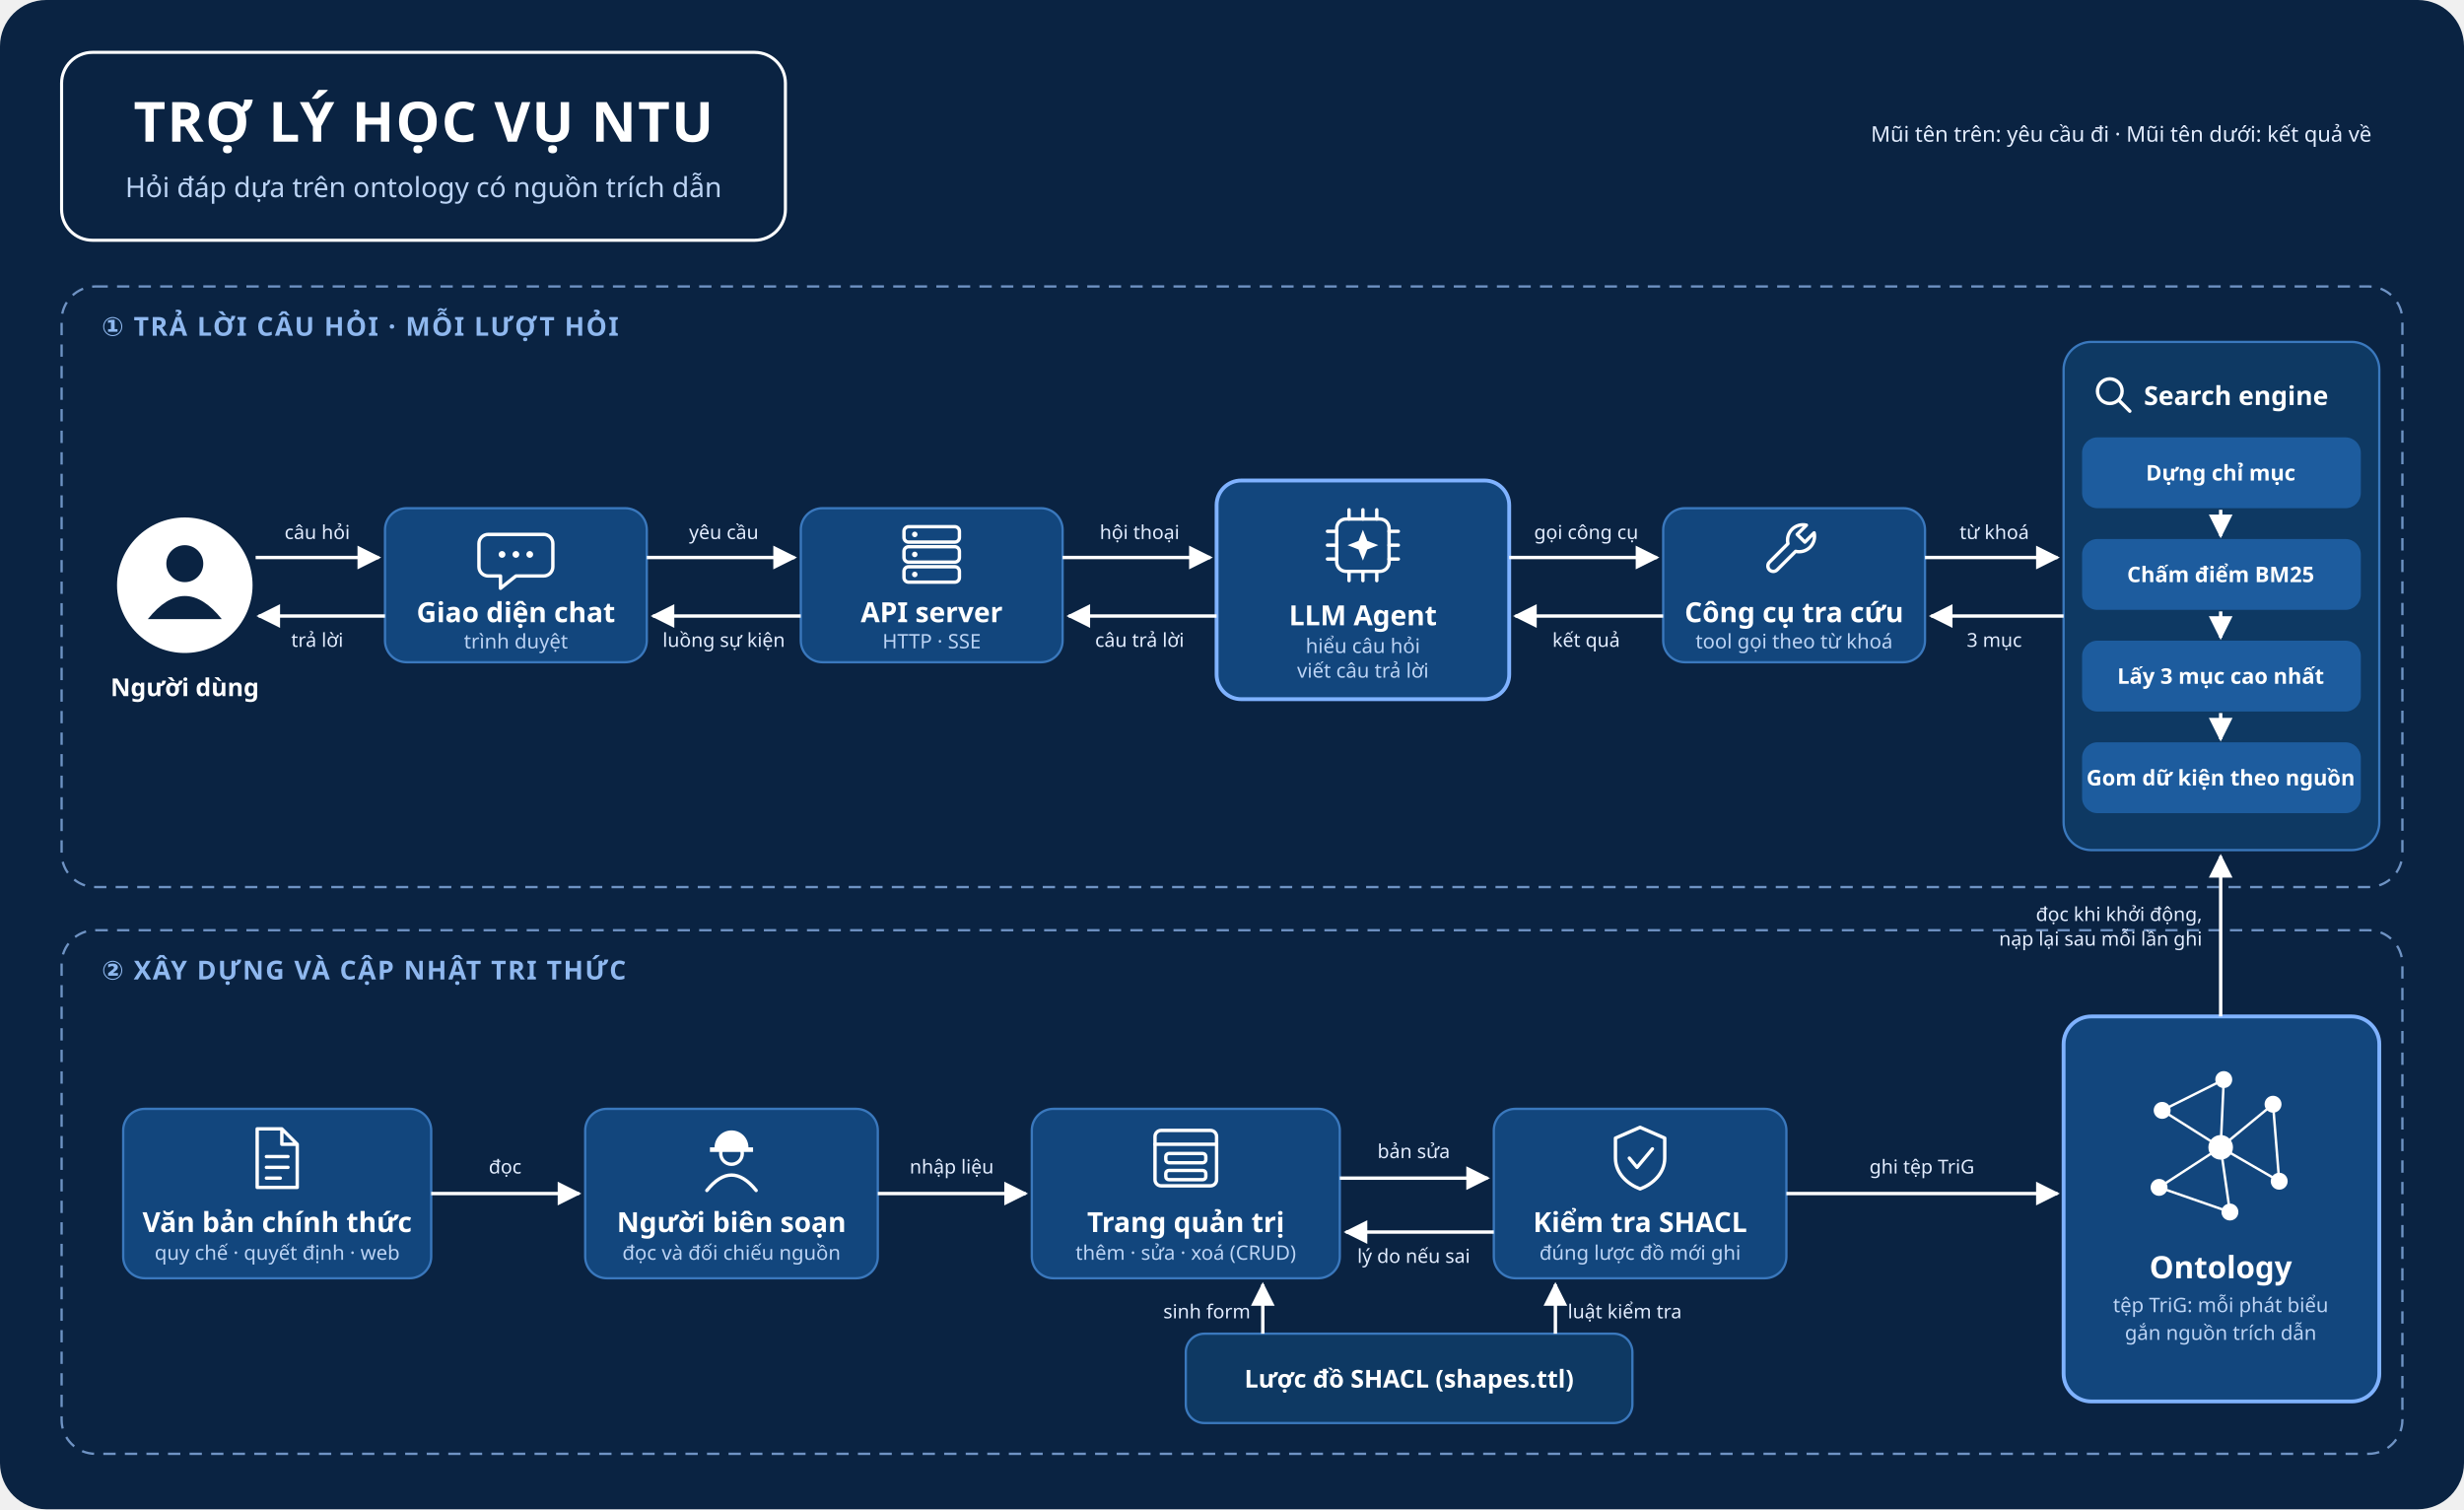
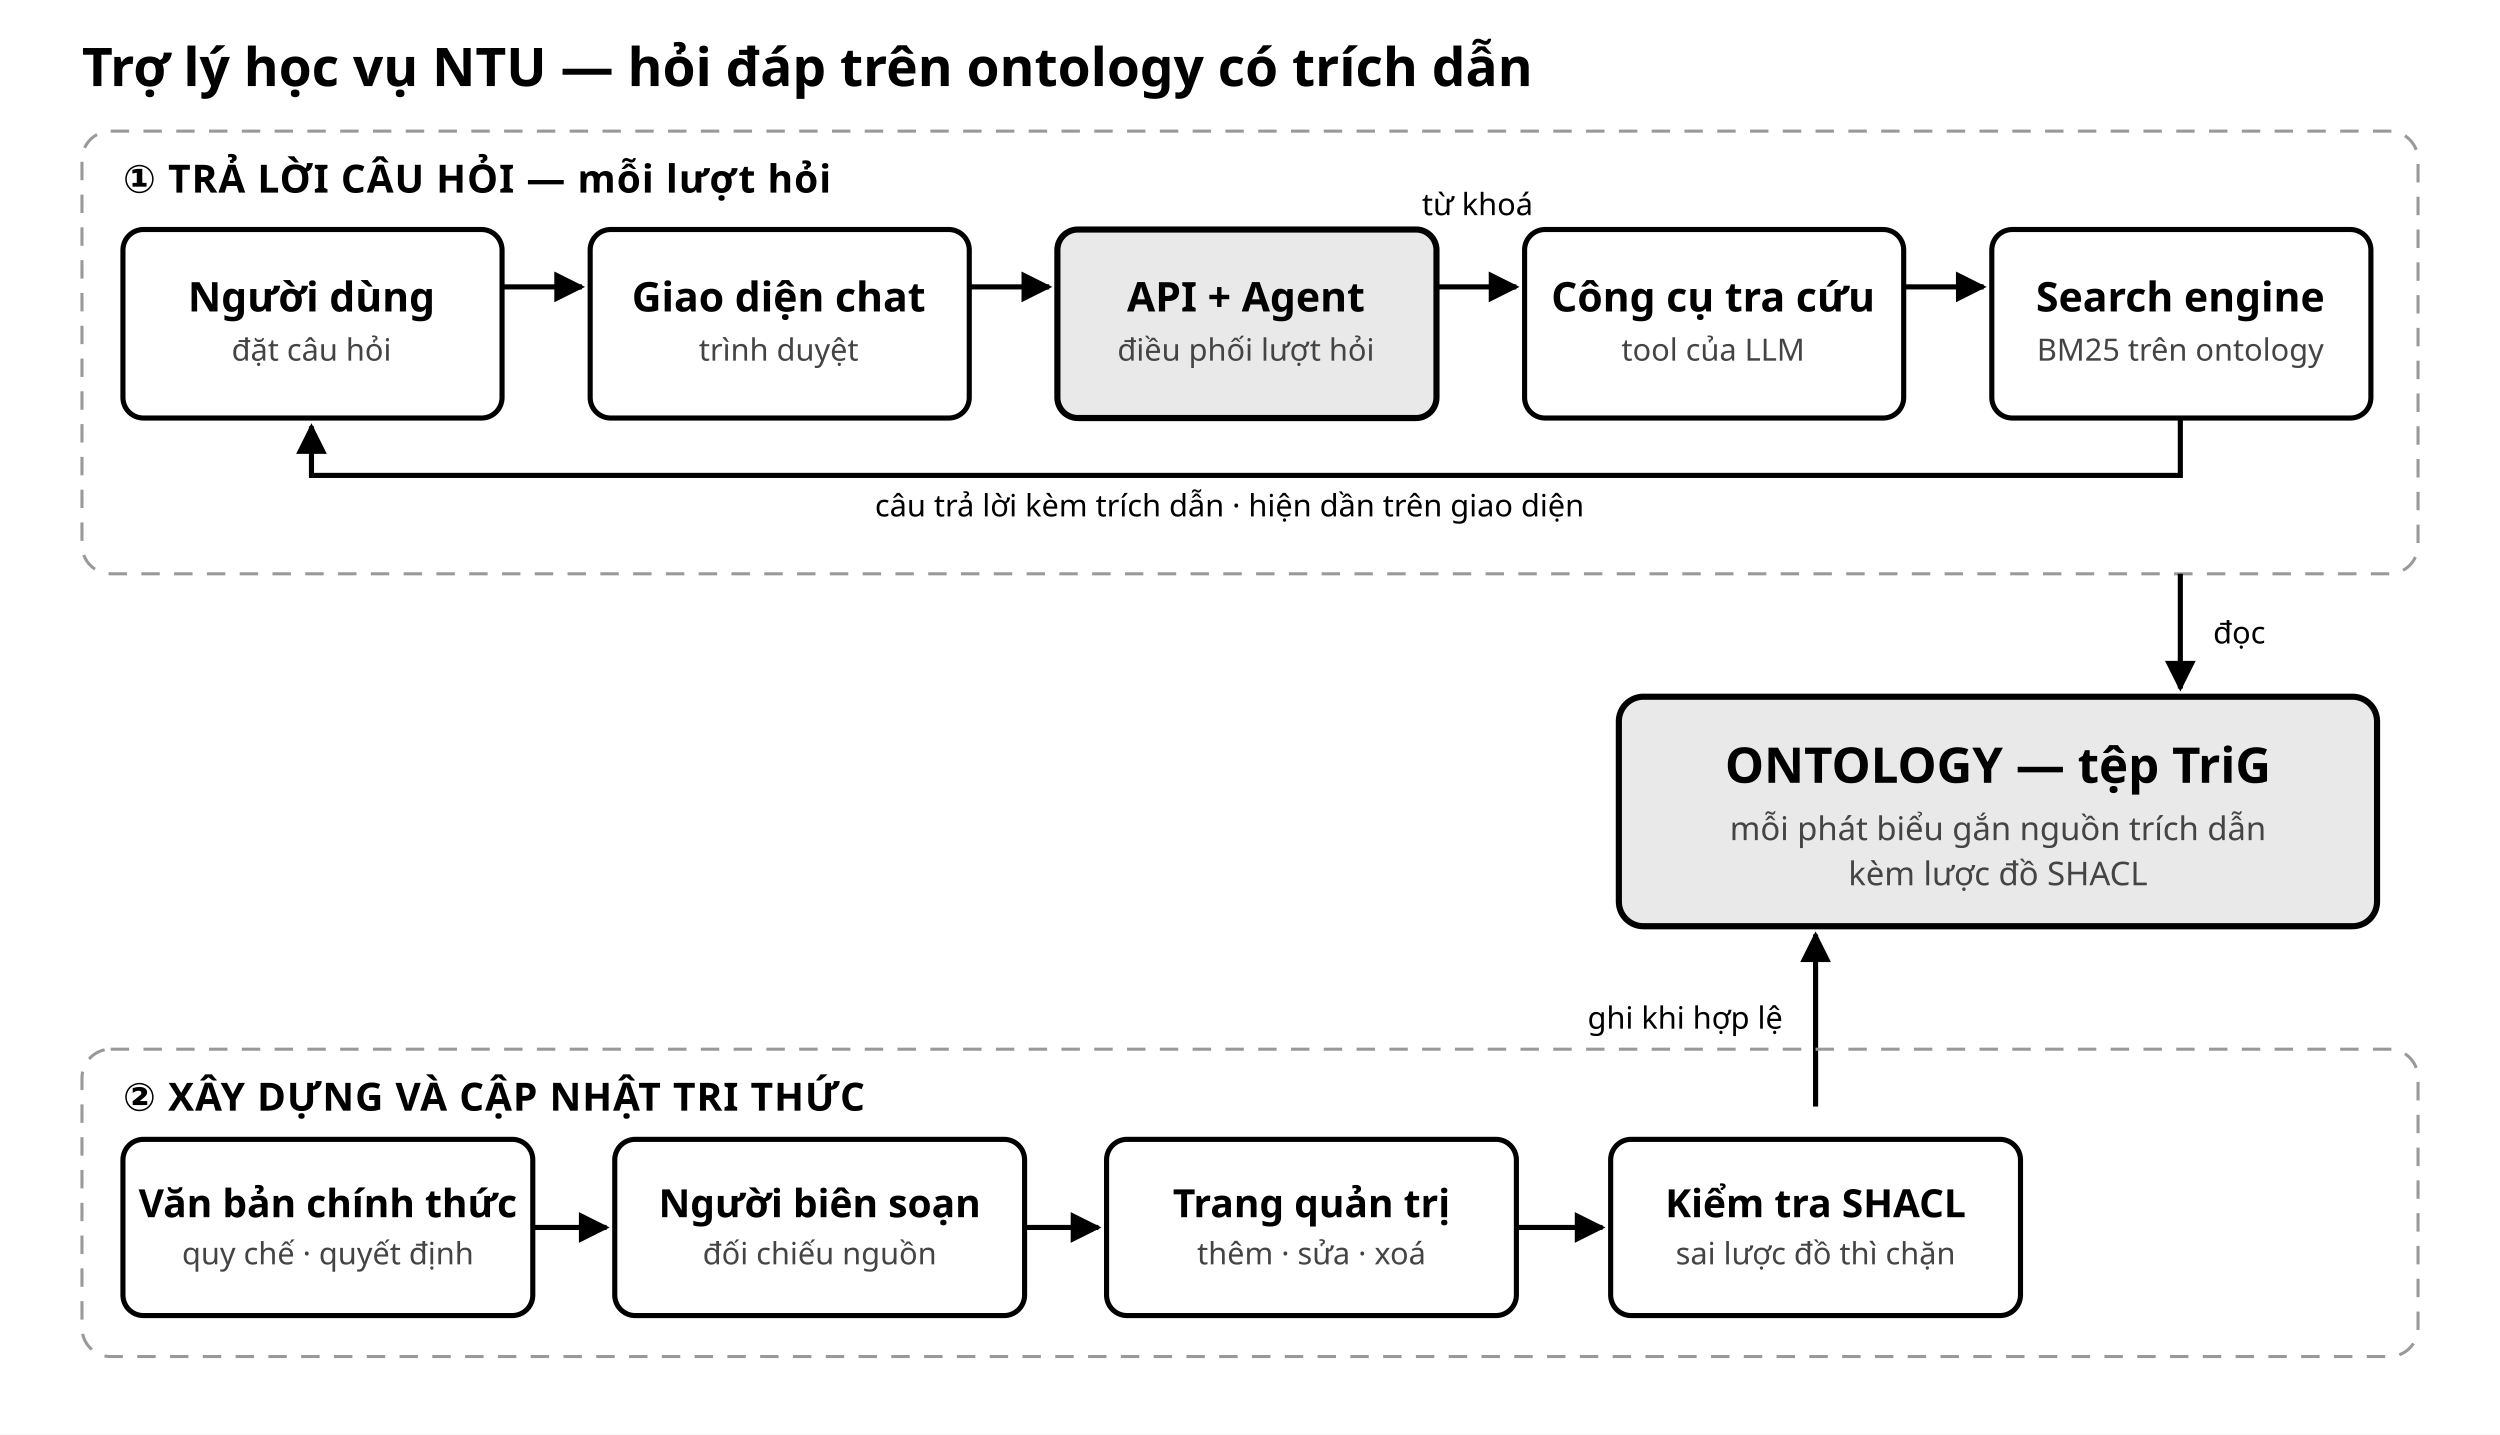
- <svg xmlns="http://www.w3.org/2000/svg" width="1600" height="980" viewBox="0 0 1600 980" font-family="Noto Sans, sans-serif">
+ <svg xmlns="http://www.w3.org/2000/svg" width="1220" height="700" viewBox="0 0 1220 700" font-family="Noto Sans, DejaVu Sans, sans-serif">
  <defs>
-     <marker id="mui" viewBox="0 0 10 10" refX="9" refY="5" markerWidth="7" markerHeight="7" orient="auto-start-reverse">
-       <path d="M0 0 L10 5 L0 10 z" fill="#ffffff" />
+     <marker id="mui" viewBox="0 0 10 10" refX="9" refY="5" markerWidth="6" markerHeight="6" orient="auto-start-reverse">
+       <path d="M0 0 L10 5 L0 10 z" fill="#000000" />
    </marker>
    <style>
-       .khoi { fill: #12467d; stroke: #3a78bd; stroke-width: 1.5; }
-       .nhom { fill: #0e3963; stroke: #3a78bd; stroke-width: 1.5; }
-       .buoc { fill: #1d5c9e; }
-       .ten { fill: #ffffff; font-size: 18px; font-weight: 700; text-anchor: middle; }
-       .phu { fill: #bcd4f5; font-size: 13px; text-anchor: middle; }
-       .nhan { fill: #e3edff; font-size: 12.5px; text-anchor: middle; }
-       .duong { stroke: #ffffff; stroke-width: 2.2; fill: none; marker-end: url(#mui); }
-       .vung { fill: none; stroke: #6f93c4; stroke-width: 1.5; stroke-dasharray: 8 6; }
-       .ten-vung { fill: #8fb8ef; font-size: 17px; font-weight: 700; letter-spacing: 1px; }
-       .net { stroke: #ffffff; stroke-width: 2.2; fill: none; stroke-linecap: round; stroke-linejoin: round; }
-       .dac { fill: #ffffff; }
+       .khoi  { fill: #ffffff; stroke: #000000; stroke-width: 2.5; }
+       .dam   { fill: #e9e9e9; stroke: #000000; stroke-width: 3; }
+       .ten   { fill: #000000; font-size: 20px; font-weight: 700; text-anchor: middle; }
+       .phu   { fill: #444444; font-size: 15px; text-anchor: middle; }
+       .nhan  { fill: #000000; font-size: 15px; text-anchor: middle; }
+       .duong { stroke: #000000; stroke-width: 2.5; fill: none; marker-end: url(#mui); }
+       .vung  { fill: none; stroke: #999999; stroke-width: 1.5; stroke-dasharray: 9 7; }
+       .tenvung { fill: #000000; font-size: 19px; font-weight: 700; letter-spacing: 0.5px; }
    </style>
  </defs>
-   <rect width="1600" height="980" rx="30" fill="#0a2342" />
-   <rect x="40" y="34" width="470" height="122" rx="20" fill="none" stroke="#ffffff" stroke-width="2" />
-   <text x="275" y="92" class="ten" style="font-size: 36px; letter-spacing: 1px">TRỢ LÝ HỌC VỤ NTU</text>
-   <text x="275" y="128" class="phu" style="font-size: 18px">Hỏi đáp dựa trên ontology có nguồn trích dẫn</text>
-   <text x="1540" y="92" class="nhan" style="text-anchor: end; font-size: 14px">Mũi tên trên: yêu cầu đi · Mũi tên dưới: kết quả về</text>
-   <rect x="40" y="186" width="1520" height="390" rx="22" class="vung" />
-   <text x="66" y="218" class="ten-vung">① TRẢ LỜI CÂU HỎI · MỖI LƯỢT HỎI</text>
-   <circle cx="120" cy="380" r="44" fill="#ffffff" />
-   <circle cx="120" cy="366" r="12" fill="#0a2342" />
-   <path d="M96 402 Q120 372 144 402 Z" fill="#0a2342" />
-   <text x="120" y="452" class="ten" style="font-size: 16px">Người dùng</text>
-   <rect x="250" y="330" width="170" height="100" rx="14" class="khoi" />
-   <g transform="translate(335 360)">
-     <path class="net" d="M-18 -13 h36 a6 6 0 0 1 6 6 v15 a6 6 0 0 1 -6 6 h-18 l-10 8 v-8 h-8 a6 6 0 0 1 -6 -6 v-15 a6 6 0 0 1 6 -6 z" />
-     <circle cx="-9" cy="0" r="2.2" class="dac" />
-     <circle cx="0" cy="0" r="2.2" class="dac" />
-     <circle cx="9" cy="0" r="2.2" class="dac" />
+   <rect width="1220" height="700" fill="#ffffff" />
+   <text x="40" y="42" style="font-size:26px; font-weight:700; fill:#000000">Trợ lý học vụ NTU — hỏi đáp trên ontology có trích dẫn</text>
+   <rect x="40" y="64" width="1140" height="216" rx="14" class="vung" />
+   <text x="60" y="94" class="tenvung">① TRẢ LỜI CÂU HỎI — mỗi lượt hỏi</text>
+   <g>
+     <rect x="60" y="112" width="185" height="92" rx="10" class="khoi" />
+     <text x="152" y="152" class="ten">Người dùng</text>
+     <text x="152" y="176" class="phu">đặt câu hỏi</text>
+     <rect x="288" y="112" width="185" height="92" rx="10" class="khoi" />
+     <text x="380" y="152" class="ten">Giao diện chat</text>
+     <text x="380" y="176" class="phu">trình duyệt</text>
+     <rect x="516" y="112" width="185" height="92" rx="10" class="dam" />
+     <text x="608" y="152" class="ten">API + Agent</text>
+     <text x="608" y="176" class="phu">điều phối lượt hỏi</text>
+     <rect x="744" y="112" width="185" height="92" rx="10" class="khoi" />
+     <text x="836" y="152" class="ten">Công cụ tra cứu</text>
+     <text x="836" y="176" class="phu">tool của LLM</text>
+     <rect x="972" y="112" width="185" height="92" rx="10" class="khoi" />
+     <text x="1064" y="152" class="ten">Search engine</text>
+     <text x="1064" y="176" class="phu">BM25 trên ontology</text>
  </g>
-   <text x="335" y="404" class="ten">Giao diện chat</text>
-   <text x="335" y="421" class="phu">trình duyệt</text>
-   <rect x="520" y="330" width="170" height="100" rx="14" class="khoi" />
-   <g transform="translate(605 360)">
-     <rect class="net" x="-18" y="-18" width="36" height="10" rx="3" />
-     <rect class="net" x="-18" y="-5" width="36" height="10" rx="3" />
-     <rect class="net" x="-18" y="8" width="36" height="10" rx="3" />
-     <circle cx="-11" cy="-13" r="1.8" class="dac" />
-     <circle cx="-11" cy="0" r="1.8" class="dac" />
-     <circle cx="-11" cy="13" r="1.8" class="dac" />
-   </g>
-   <text x="605" y="404" class="ten">API server</text>
-   <text x="605" y="421" class="phu">HTTP · SSE</text>
-   <rect x="790" y="312" width="190" height="142" rx="16" class="khoi" style="stroke: #7fb2ff; stroke-width: 2.5" />
-   <g transform="translate(885 354)">
-     <rect class="net" x="-17" y="-17" width="34" height="34" rx="6" />
-     <path class="net" d="M-9 -17 v-6 M0 -17 v-6 M9 -17 v-6 M-9 17 v6 M0 17 v6 M9 17 v6 M-17 -9 h-6 M-17 0 h-6 M-17 9 h-6 M17 -9 h6 M17 0 h6 M17 9 h6" />
-     <path class="dac" d="M0 -10 L2.8 -2.8 L10 0 L2.8 2.8 L0 10 L-2.8 2.8 L-10 0 L-2.8 -2.8 Z" />
-   </g>
-   <text x="885" y="406" class="ten">LLM Agent</text>
-   <text x="885" y="424" class="phu">hiểu câu hỏi</text>
-   <text x="885" y="440" class="phu">viết câu trả lời</text>
-   <rect x="1080" y="330" width="170" height="100" rx="14" class="khoi" />
-   <g transform="translate(1165 358)">
-     <path class="net" d="M8 -17 a10 10 0 0 0 -12 12 l-12 12 a3.5 3.5 0 0 0 5 5 l12 -12 a10 10 0 0 0 12 -12 l-6 6 l-5 -5 z" />
-   </g>
-   <text x="1165" y="404" class="ten">Công cụ tra cứu</text>
-   <text x="1165" y="421" class="phu">tool gọi theo từ khoá</text>
-   <rect x="1340" y="222" width="205" height="330" rx="18" class="nhom" />
-   <g transform="translate(1372 256)">
-     <circle class="net" cx="-2" cy="-2" r="8" />
-     <path class="net" d="M4 4 L11 11" />
-   </g>
-   <text x="1452" y="263" class="ten" style="font-size: 17px">Search engine</text>
-   <rect x="1352" y="284" width="181" height="46" rx="10" class="buoc" />
-   <text x="1442" y="312" class="ten" style="font-size: 14px">Dựng chỉ mục</text>
-   <rect x="1352" y="350" width="181" height="46" rx="10" class="buoc" />
-   <text x="1442" y="378" class="ten" style="font-size: 14px">Chấm điểm BM25</text>
-   <rect x="1352" y="416" width="181" height="46" rx="10" class="buoc" />
-   <text x="1442" y="444" class="ten" style="font-size: 14px">Lấy 3 mục cao nhất</text>
-   <rect x="1352" y="482" width="181" height="46" rx="10" class="buoc" />
-   <text x="1442" y="510" class="ten" style="font-size: 14px">Gom dữ kiện theo nguồn</text>
-   <path class="duong" d="M1442 331 v17" />
-   <path class="duong" d="M1442 397 v17" />
-   <path class="duong" d="M1442 463 v17" />
-   <path class="duong" d="M166 362 H246" />
-   <text x="206" y="350" class="nhan">câu hỏi</text>
-   <path class="duong" d="M250 400 H168" />
-   <text x="206" y="420" class="nhan">trả lời</text>
-   <path class="duong" d="M420 362 H516" />
-   <text x="470" y="350" class="nhan">yêu cầu</text>
-   <path class="duong" d="M520 400 H424" />
-   <text x="470" y="420" class="nhan">luồng sự kiện</text>
-   <path class="duong" d="M690 362 H786" />
-   <text x="740" y="350" class="nhan">hội thoại</text>
-   <path class="duong" d="M790 400 H694" />
-   <text x="740" y="420" class="nhan">câu trả lời</text>
-   <path class="duong" d="M980 362 H1076" />
-   <text x="1030" y="350" class="nhan">gọi công cụ</text>
-   <path class="duong" d="M1080 400 H984" />
-   <text x="1030" y="420" class="nhan">kết quả</text>
-   <path class="duong" d="M1250 362 H1336" />
-   <text x="1295" y="350" class="nhan">từ khoá</text>
-   <path class="duong" d="M1340 400 H1254" />
-   <text x="1295" y="420" class="nhan">3 mục</text>
-   <rect x="40" y="604" width="1520" height="340" rx="22" class="vung" />
-   <text x="66" y="636" class="ten-vung">② XÂY DỰNG VÀ CẬP NHẬT TRI THỨC</text>
-   <rect x="80" y="720" width="200" height="110" rx="14" class="khoi" />
-   <g transform="translate(180 752)">
-     <path class="net" d="M-13 -19 h16 l10 10 v28 h-26 z M3 -19 v10 h10" />
-     <path class="net" d="M-7 -1 h14 M-7 6 h14 M-7 13 h9" />
-   </g>
-   <text x="180" y="800" class="ten">Văn bản chính thức</text>
-   <text x="180" y="818" class="phu">quy chế · quyết định · web</text>
-   <rect x="380" y="720" width="190" height="110" rx="14" class="khoi" />
-   <g transform="translate(475 754)">
-     <circle class="net" cx="0" cy="-5" r="7" />
-     <path class="dac" d="M-11 -9 a11 11 0 0 1 22 0 h3 v3 h-28 v-3 z" />
-     <path class="net" d="M-16 19 q16 -20 32 0" />
-   </g>
-   <text x="475" y="800" class="ten">Người biên soạn</text>
-   <text x="475" y="818" class="phu">đọc và đối chiếu nguồn</text>
-   <rect x="670" y="720" width="200" height="110" rx="14" class="khoi" />
-   <g transform="translate(770 752)">
-     <rect class="net" x="-20" y="-18" width="40" height="36" rx="4" />
-     <path class="net" d="M-20 -9 h40" />
-     <rect class="net" x="-13" y="-3" width="26" height="6" rx="2" />
-     <rect class="net" x="-13" y="8" width="26" height="6" rx="2" />
-   </g>
-   <text x="770" y="800" class="ten">Trang quản trị</text>
-   <text x="770" y="818" class="phu">thêm · sửa · xoá (CRUD)</text>
-   <rect x="970" y="720" width="190" height="110" rx="14" class="khoi" />
-   <g transform="translate(1065 752)">
-     <path class="net" d="M0 -20 L16 -13 V0 C16 10 8 17 0 20 C-8 17 -16 10 -16 0 V-13 Z" />
-     <path class="net" d="M-7 0 L-2 6 L8 -6" />
-   </g>
-   <text x="1065" y="800" class="ten">Kiểm tra SHACL</text>
-   <text x="1065" y="818" class="phu">đúng lược đồ mới ghi</text>
-   <rect x="770" y="866" width="290" height="58" rx="12" class="nhom" />
-   <text x="915" y="901" class="ten" style="font-size: 16px">Lược đồ SHACL (shapes.ttl)</text>
-   <path class="duong" d="M820 866 V834" />
-   <text x="812" y="856" class="nhan" style="text-anchor: end">sinh form</text>
-   <path class="duong" d="M1010 866 V834" />
-   <text x="1018" y="856" class="nhan" style="text-anchor: start">luật kiểm tra</text>
-   <rect x="1340" y="660" width="205" height="250" rx="18" class="khoi" style="stroke: #7fb2ff; stroke-width: 2.5" />
-   <g transform="translate(1442 745)">
-     <path class="net" d="M0 0 L-38 -24 M0 0 L34 -28 M0 0 L-40 26 M0 0 L38 22 M0 0 L2 -44 M0 0 L6 42 M-38 -24 L2 -44 M34 -28 L38 22 M-40 26 L6 42" style="stroke-width: 1.6" />
-     <circle cx="0" cy="0" r="8" class="dac" />
-     <circle cx="-38" cy="-24" r="5.5" class="dac" />
-     <circle cx="34" cy="-28" r="5.5" class="dac" />
-     <circle cx="-40" cy="26" r="5.5" class="dac" />
-     <circle cx="38" cy="22" r="5.5" class="dac" />
-     <circle cx="2" cy="-44" r="5.5" class="dac" />
-     <circle cx="6" cy="42" r="5.5" class="dac" />
-   </g>
-   <text x="1442" y="830" class="ten" style="font-size: 20px">Ontology</text>
-   <text x="1442" y="852" class="phu">tệp TriG: mỗi phát biểu</text>
-   <text x="1442" y="870" class="phu">gắn nguồn trích dẫn</text>
-   <path class="duong" d="M280 775 H376" />
-   <text x="328" y="762" class="nhan">đọc</text>
-   <path class="duong" d="M570 775 H666" />
-   <text x="618" y="762" class="nhan">nhập liệu</text>
-   <path class="duong" d="M870 765 H966" />
-   <text x="918" y="752" class="nhan">bản sửa</text>
-   <path class="duong" d="M970 800 H874" />
-   <text x="918" y="820" class="nhan">lý do nếu sai</text>
-   <path class="duong" d="M1160 775 H1336" />
-   <text x="1248" y="762" class="nhan">ghi tệp TriG</text>
-   <path class="duong" d="M1442 660 V556" />
-   <text x="1430" y="598" class="nhan" style="text-anchor: end">đọc khi khởi động,</text>
-   <text x="1430" y="614" class="nhan" style="text-anchor: end">nạp lại sau mỗi lần ghi</text>
+   <path class="duong" d="M245 140 H284" />
+   <path class="duong" d="M473 140 H512" />
+   <path class="duong" d="M701 140 H740" />
+   <text x="721" y="105" class="nhan">từ khoá</text>
+   <path class="duong" d="M929 140 H968" />
+   <path class="duong" d="M1064 204 V232 H152 V208" />
+   <text x="600" y="252" class="nhan">câu trả lời kèm trích dẫn · hiện dần trên giao diện</text>
+   <rect x="790" y="340" width="370" height="112" rx="12" class="dam" />
+   <text x="975" y="382" class="ten" style="font-size:24px">ONTOLOGY — tệp TriG</text>
+   <text x="975" y="410" class="phu" style="font-size:16px">mỗi phát biểu gắn nguồn trích dẫn</text>
+   <text x="975" y="432" class="phu" style="font-size:16px">kèm lược đồ SHACL</text>
+   <path class="duong" d="M1064 280 V336" />
+   <text x="1080" y="314" class="nhan" style="text-anchor:start">đọc</text>
+   <path class="duong" d="M886 540 V456" />
+   <text x="870" y="502" class="nhan" style="text-anchor:end">ghi khi hợp lệ</text>
+   <rect x="40" y="512" width="1140" height="150" rx="14" class="vung" />
+   <text x="60" y="542" class="tenvung">② XÂY DỰNG VÀ CẬP NHẬT TRI THỨC</text>
+   <rect x="60" y="556" width="200" height="86" rx="10" class="khoi" />
+   <text x="160" y="594" class="ten" style="font-size:19px">Văn bản chính thức</text>
+   <text x="160" y="617" class="phu">quy chế · quyết định</text>
+   <rect x="300" y="556" width="200" height="86" rx="10" class="khoi" />
+   <text x="400" y="594" class="ten" style="font-size:19px">Người biên soạn</text>
+   <text x="400" y="617" class="phu">đối chiếu nguồn</text>
+   <rect x="540" y="556" width="200" height="86" rx="10" class="khoi" />
+   <text x="640" y="594" class="ten" style="font-size:19px">Trang quản trị</text>
+   <text x="640" y="617" class="phu">thêm · sửa · xoá</text>
+   <rect x="786" y="556" width="200" height="86" rx="10" class="khoi" />
+   <text x="886" y="594" class="ten" style="font-size:19px">Kiểm tra SHACL</text>
+   <text x="886" y="617" class="phu">sai lược đồ thì chặn</text>
+   <path class="duong" d="M260 599 H296" />
+   <path class="duong" d="M500 599 H536" />
+   <path class="duong" d="M740 599 H782" />
</svg>
